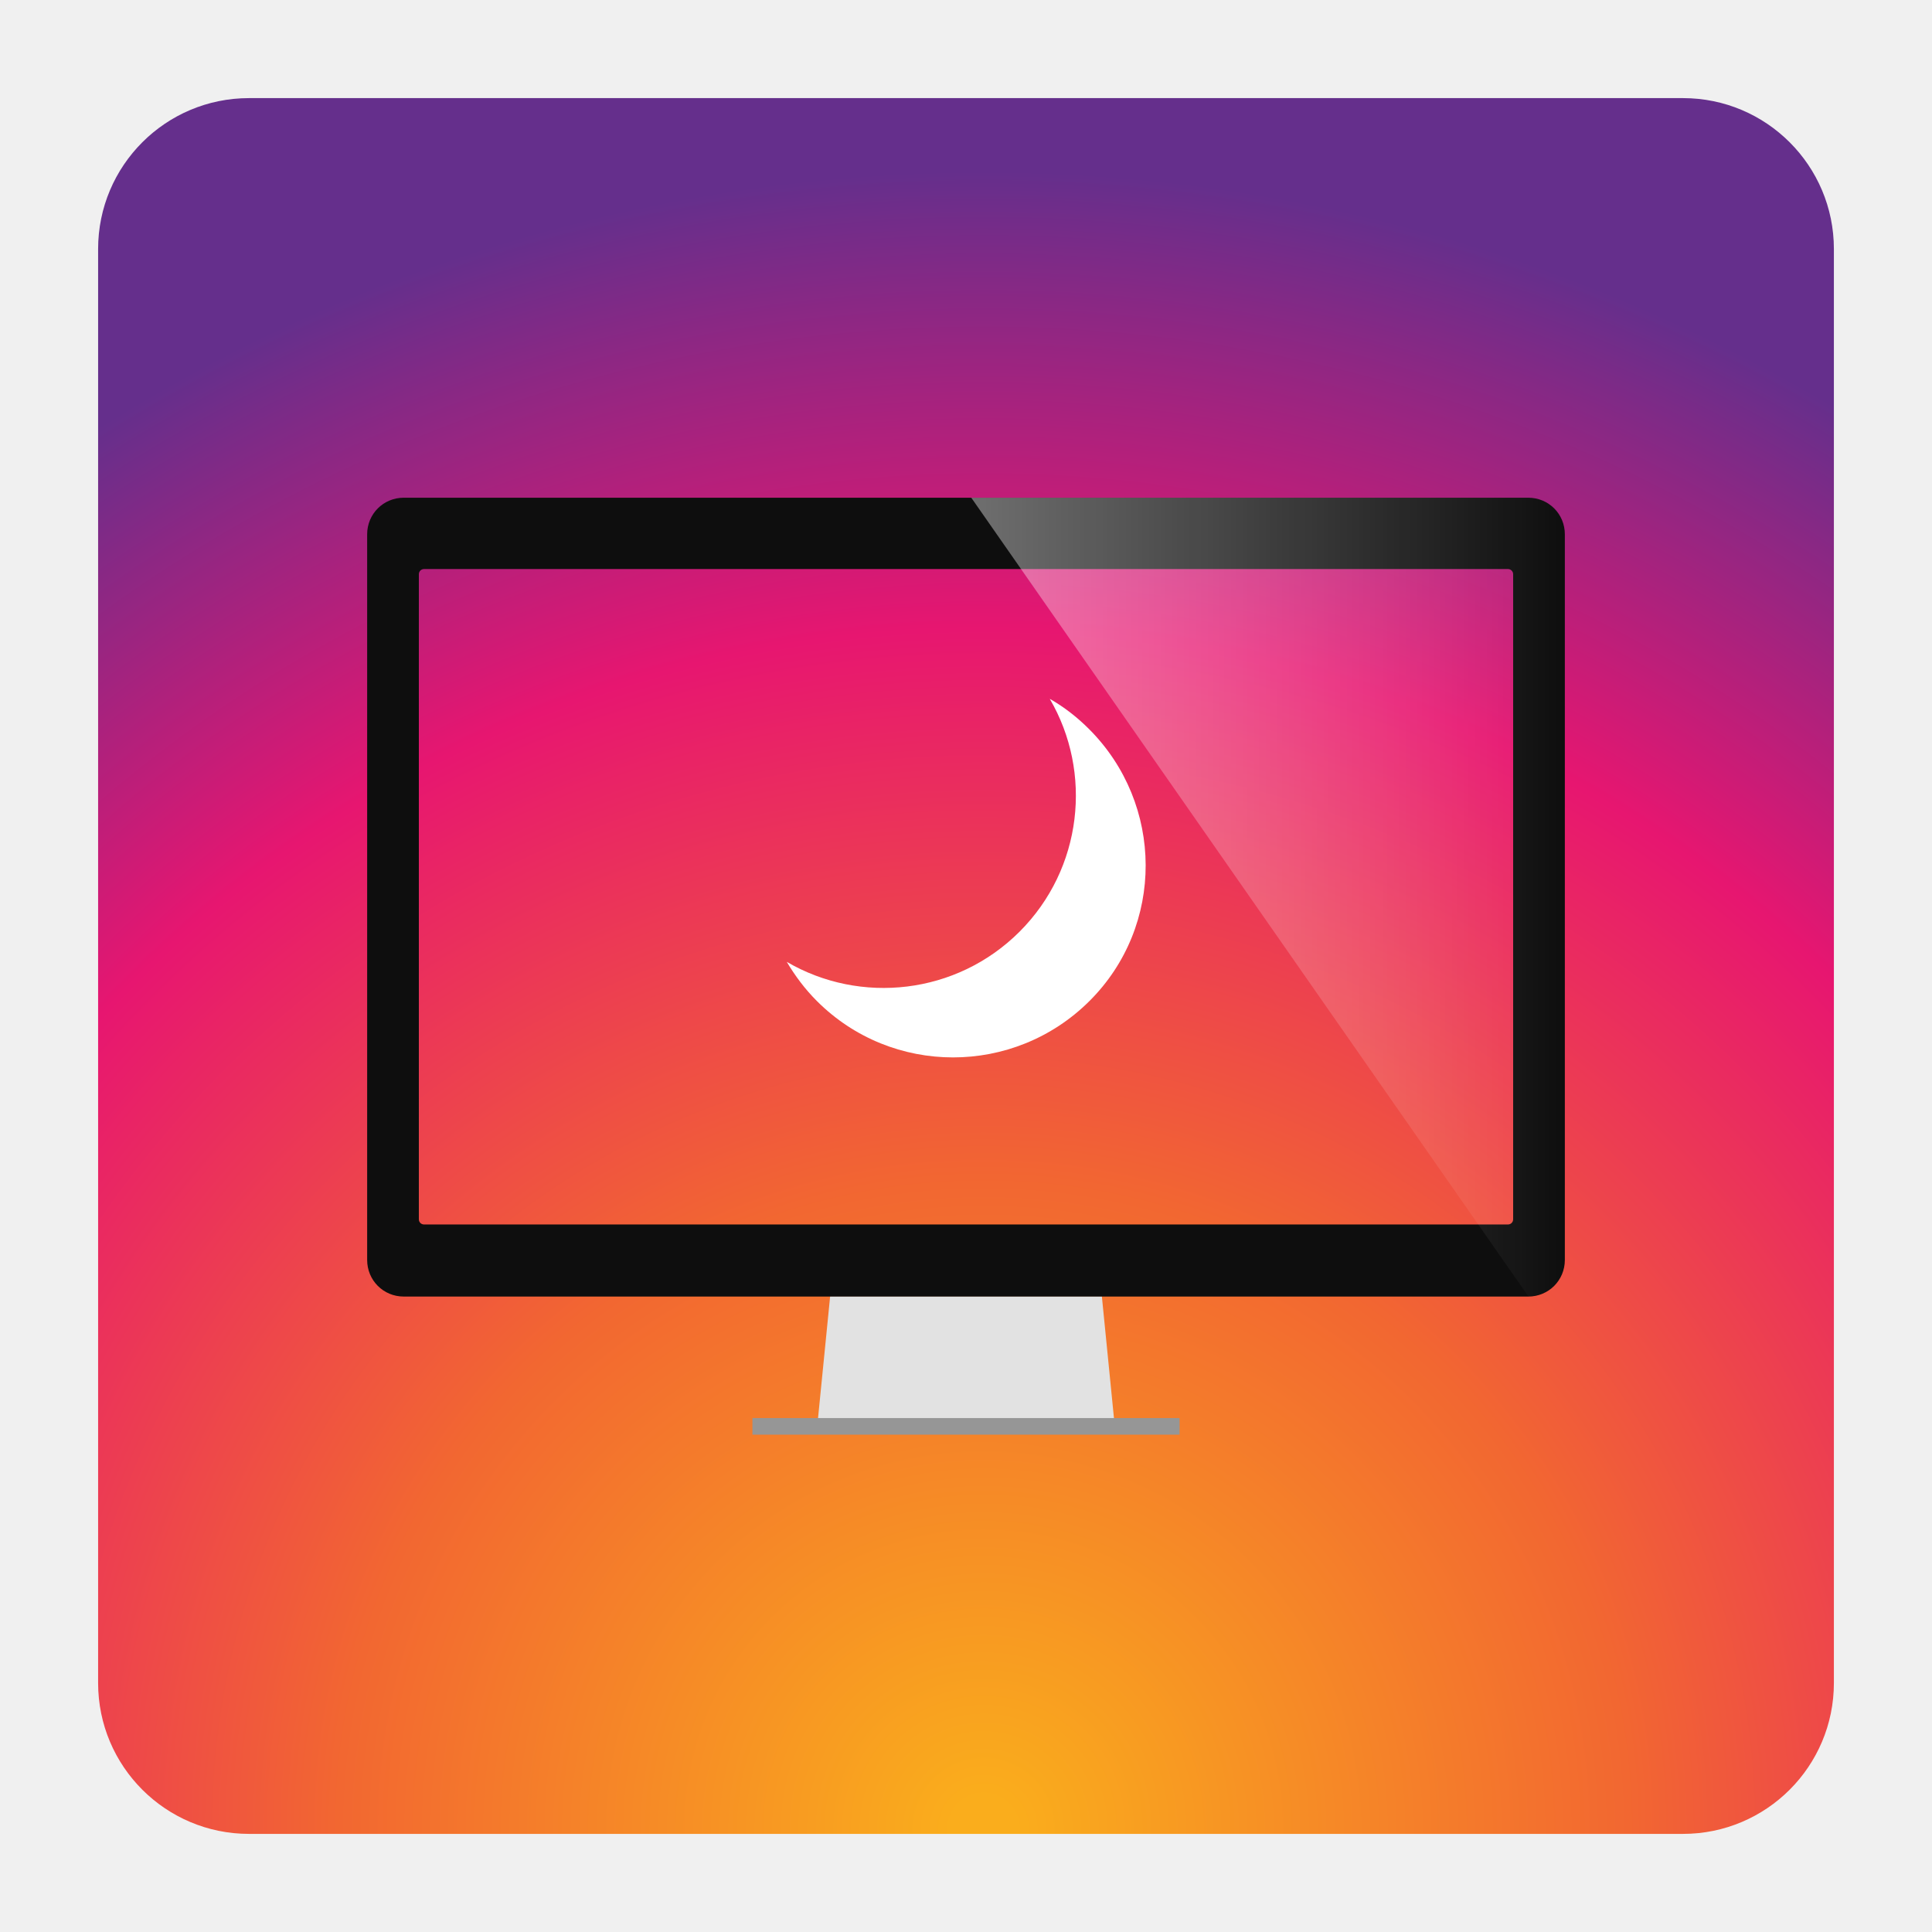
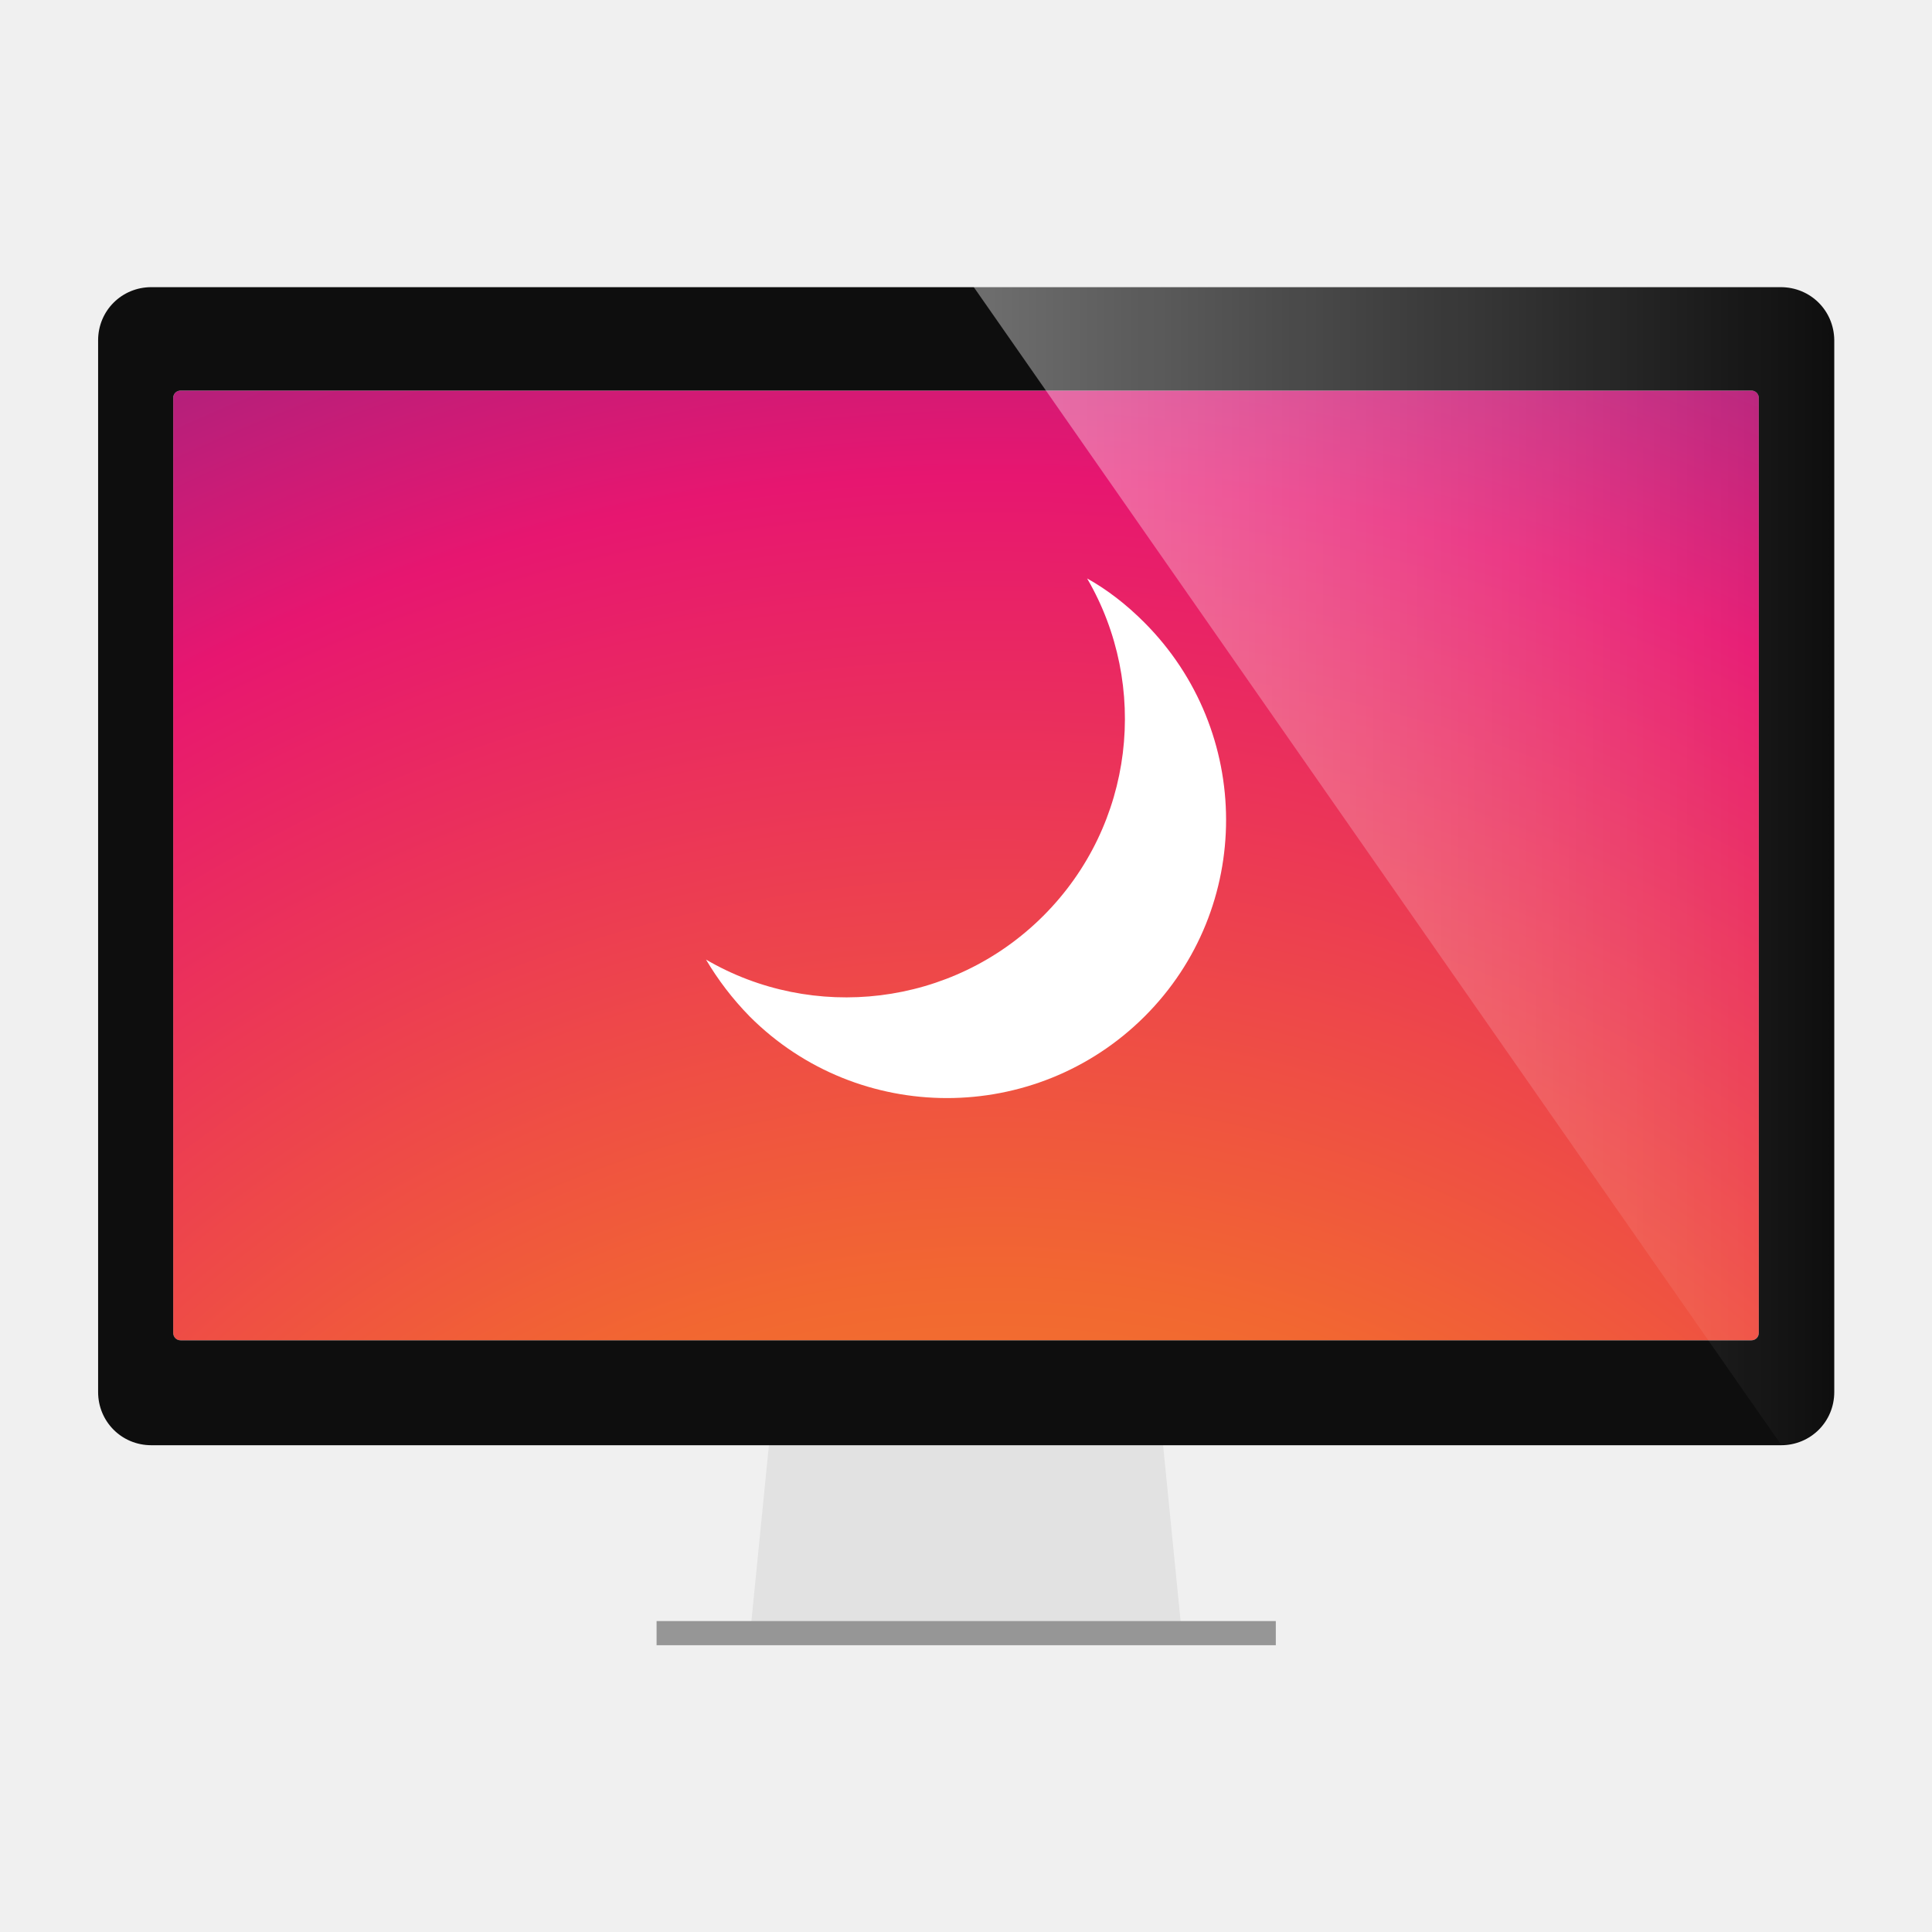
- <svg xmlns="http://www.w3.org/2000/svg" version="1.1" id="Layer_3" x="0px" y="0px" viewBox="0 0 512 512" enable-background="new 0 0 512 512" xml:space="preserve">
-   <radialGradient id="SVGID_1_" cx="260.667" cy="484.667" r="439.334" gradientUnits="userSpaceOnUse">
-     <stop offset="1.933882e-02" style="stop-color:#FAAD1C" />
-     <stop offset="0.389" style="stop-color:#F26731" />
-     <stop offset="0.724" style="stop-color:#E71670" />
-     <stop offset="1" style="stop-color:#652F8C" />
-   </radialGradient>
-   <path fill="url(#SVGID_1_)" d="M446,486H66c-22.1,0-40-17.9-40-40V66c0-22.1,17.9-40,40-40h380c22.1,0,40,17.9,40,40v380  C486,468.1,468.1,486,446,486z" />
+ <svg xmlns="http://www.w3.org/2000/svg" version="1.1" id="Layer_3" x="0px" y="0px" viewBox="0 0 512 512" style="enable-background:new 0 0 512 512;" xml:space="preserve">
  <g>
+     <polygon style="fill:#E2E2E2;" points="313,430.9 308.2,382.7 203.8,382.7 199,430.9  " />
+     <rect x="174" y="429.6" style="fill:#969696;" width="164.1" height="6.4" />
    <g>
-       <path fill="#FFFFFF" d="M288.6,193.2c-3.2-3.2-6.7-5.9-10.4-8c11.4,19.5,8.7,45-8,61.7s-42.2,19.4-61.7,8c2.2,3.7,4.8,7.2,8,10.4    c19.9,19.9,52.2,19.9,72.2,0S308.5,213.1,288.6,193.2z" />
      <g>
-         <polygon fill="#E2E2E2" points="295.3,376.7 292,343.5 220,343.5 216.7,376.7    " />
-         <rect x="199.4" y="375.8" fill="#969696" width="113.2" height="4.4" />
-         <g>
-           <path fill="#0E0E0E" d="M405,131.9H107c-5.4,0-9.7,4.3-9.7,9.7v192.3c0,5.4,4.3,9.7,9.7,9.7H405c5.4,0,9.7-4.3,9.7-9.7V141.6      C414.7,136.2,410.4,131.9,405,131.9z M401,323.1c0,0.8-0.6,1.4-1.4,1.4H112.4c-0.8,0-1.4-0.6-1.4-1.4V152.2      c0-0.8,0.6-1.4,1.4-1.4h287.2c0.8,0,1.4,0.6,1.4,1.4V323.1z" />
-           <linearGradient id="SVGID_2_" gradientUnits="userSpaceOnUse" x1="257.384" y1="276.317" x2="414.724" y2="276.317" gradientTransform="matrix(1 0 0 -1 0 514)">
-             <stop offset="0" style="stop-color:#FFFFFF" />
-             <stop offset="1" style="stop-color:#FFFFFF;stop-opacity:0" />
-           </linearGradient>
-           <path opacity="0.4" fill="url(#SVGID_2_)" enable-background="new    " d="M405,343.5c5.4,0,9.7-4.3,9.7-9.7V141.6      c0-5.4-4.3-9.7-9.7-9.7H257.4L405,343.5z" />
-         </g>
+         <radialGradient id="SVGID_1_" cx="262.763" cy="-75.329" r="636.716" gradientTransform="matrix(1 0 0 -1 0 512)" gradientUnits="userSpaceOnUse">
+           <stop offset="1.933882e-02" style="stop-color:#FAAD1C" />
+           <stop offset="0.389" style="stop-color:#F26731" />
+           <stop offset="0.724" style="stop-color:#E71670" />
+           <stop offset="1" style="stop-color:#652F8C" />
+         </radialGradient>
+         <path style="fill:url(#SVGID_1_);" d="M464.1,103.5H47.9c-1.2,0-2,0.9-2,2v247.7c0,1.2,0.9,2,2,2h416.2c1.2,0,2-0.9,2-2V105.5     C466.1,104.3,465.3,103.5,464.1,103.5z" />
+         <path style="fill:#0E0E0E;" d="M471.9,76.1H40.1c-7.8,0-14.1,6.2-14.1,14.1v278.7c0,7.8,6.2,14.1,14.1,14.1h431.9     c7.8,0,14.1-6.2,14.1-14.1V90.1C486,82.3,479.8,76.1,471.9,76.1z M466.1,353.2c0,1.2-0.9,2-2,2H47.9c-1.2,0-2-0.9-2-2V105.5     c0-1.2,0.9-2,2-2h416.2c1.2,0,2,0.9,2,2V353.2z" />
      </g>
+       <path style="fill:#FFFFFF;" d="M303.2,164.9c-4.6-4.6-9.7-8.6-15.1-11.6c16.5,28.3,12.6,65.2-11.6,89.4    c-24.2,24.2-61.2,28.1-89.4,11.6c3.2,5.4,7,10.4,11.6,15.1c28.8,28.8,75.7,28.8,104.6,0S332.1,193.8,303.2,164.9z" />
+       <linearGradient id="SVGID_2_" gradientUnits="userSpaceOnUse" x1="258.029" y1="227.406" x2="486" y2="227.406" gradientTransform="matrix(1 0 0 1 0 2)">
+         <stop offset="0" style="stop-color:#FFFFFF" />
+         <stop offset="1" style="stop-color:#FFFFFF;stop-opacity:0" />
+       </linearGradient>
+       <path style="opacity:0.4;fill:url(#SVGID_2_);enable-background:new    ;" d="M471.9,382.7c7.8,0,14.1-6.2,14.1-14.1V90.1    c0-7.8-6.2-14.1-14.1-14.1H258L471.9,382.7z" />
    </g>
  </g>
</svg>
